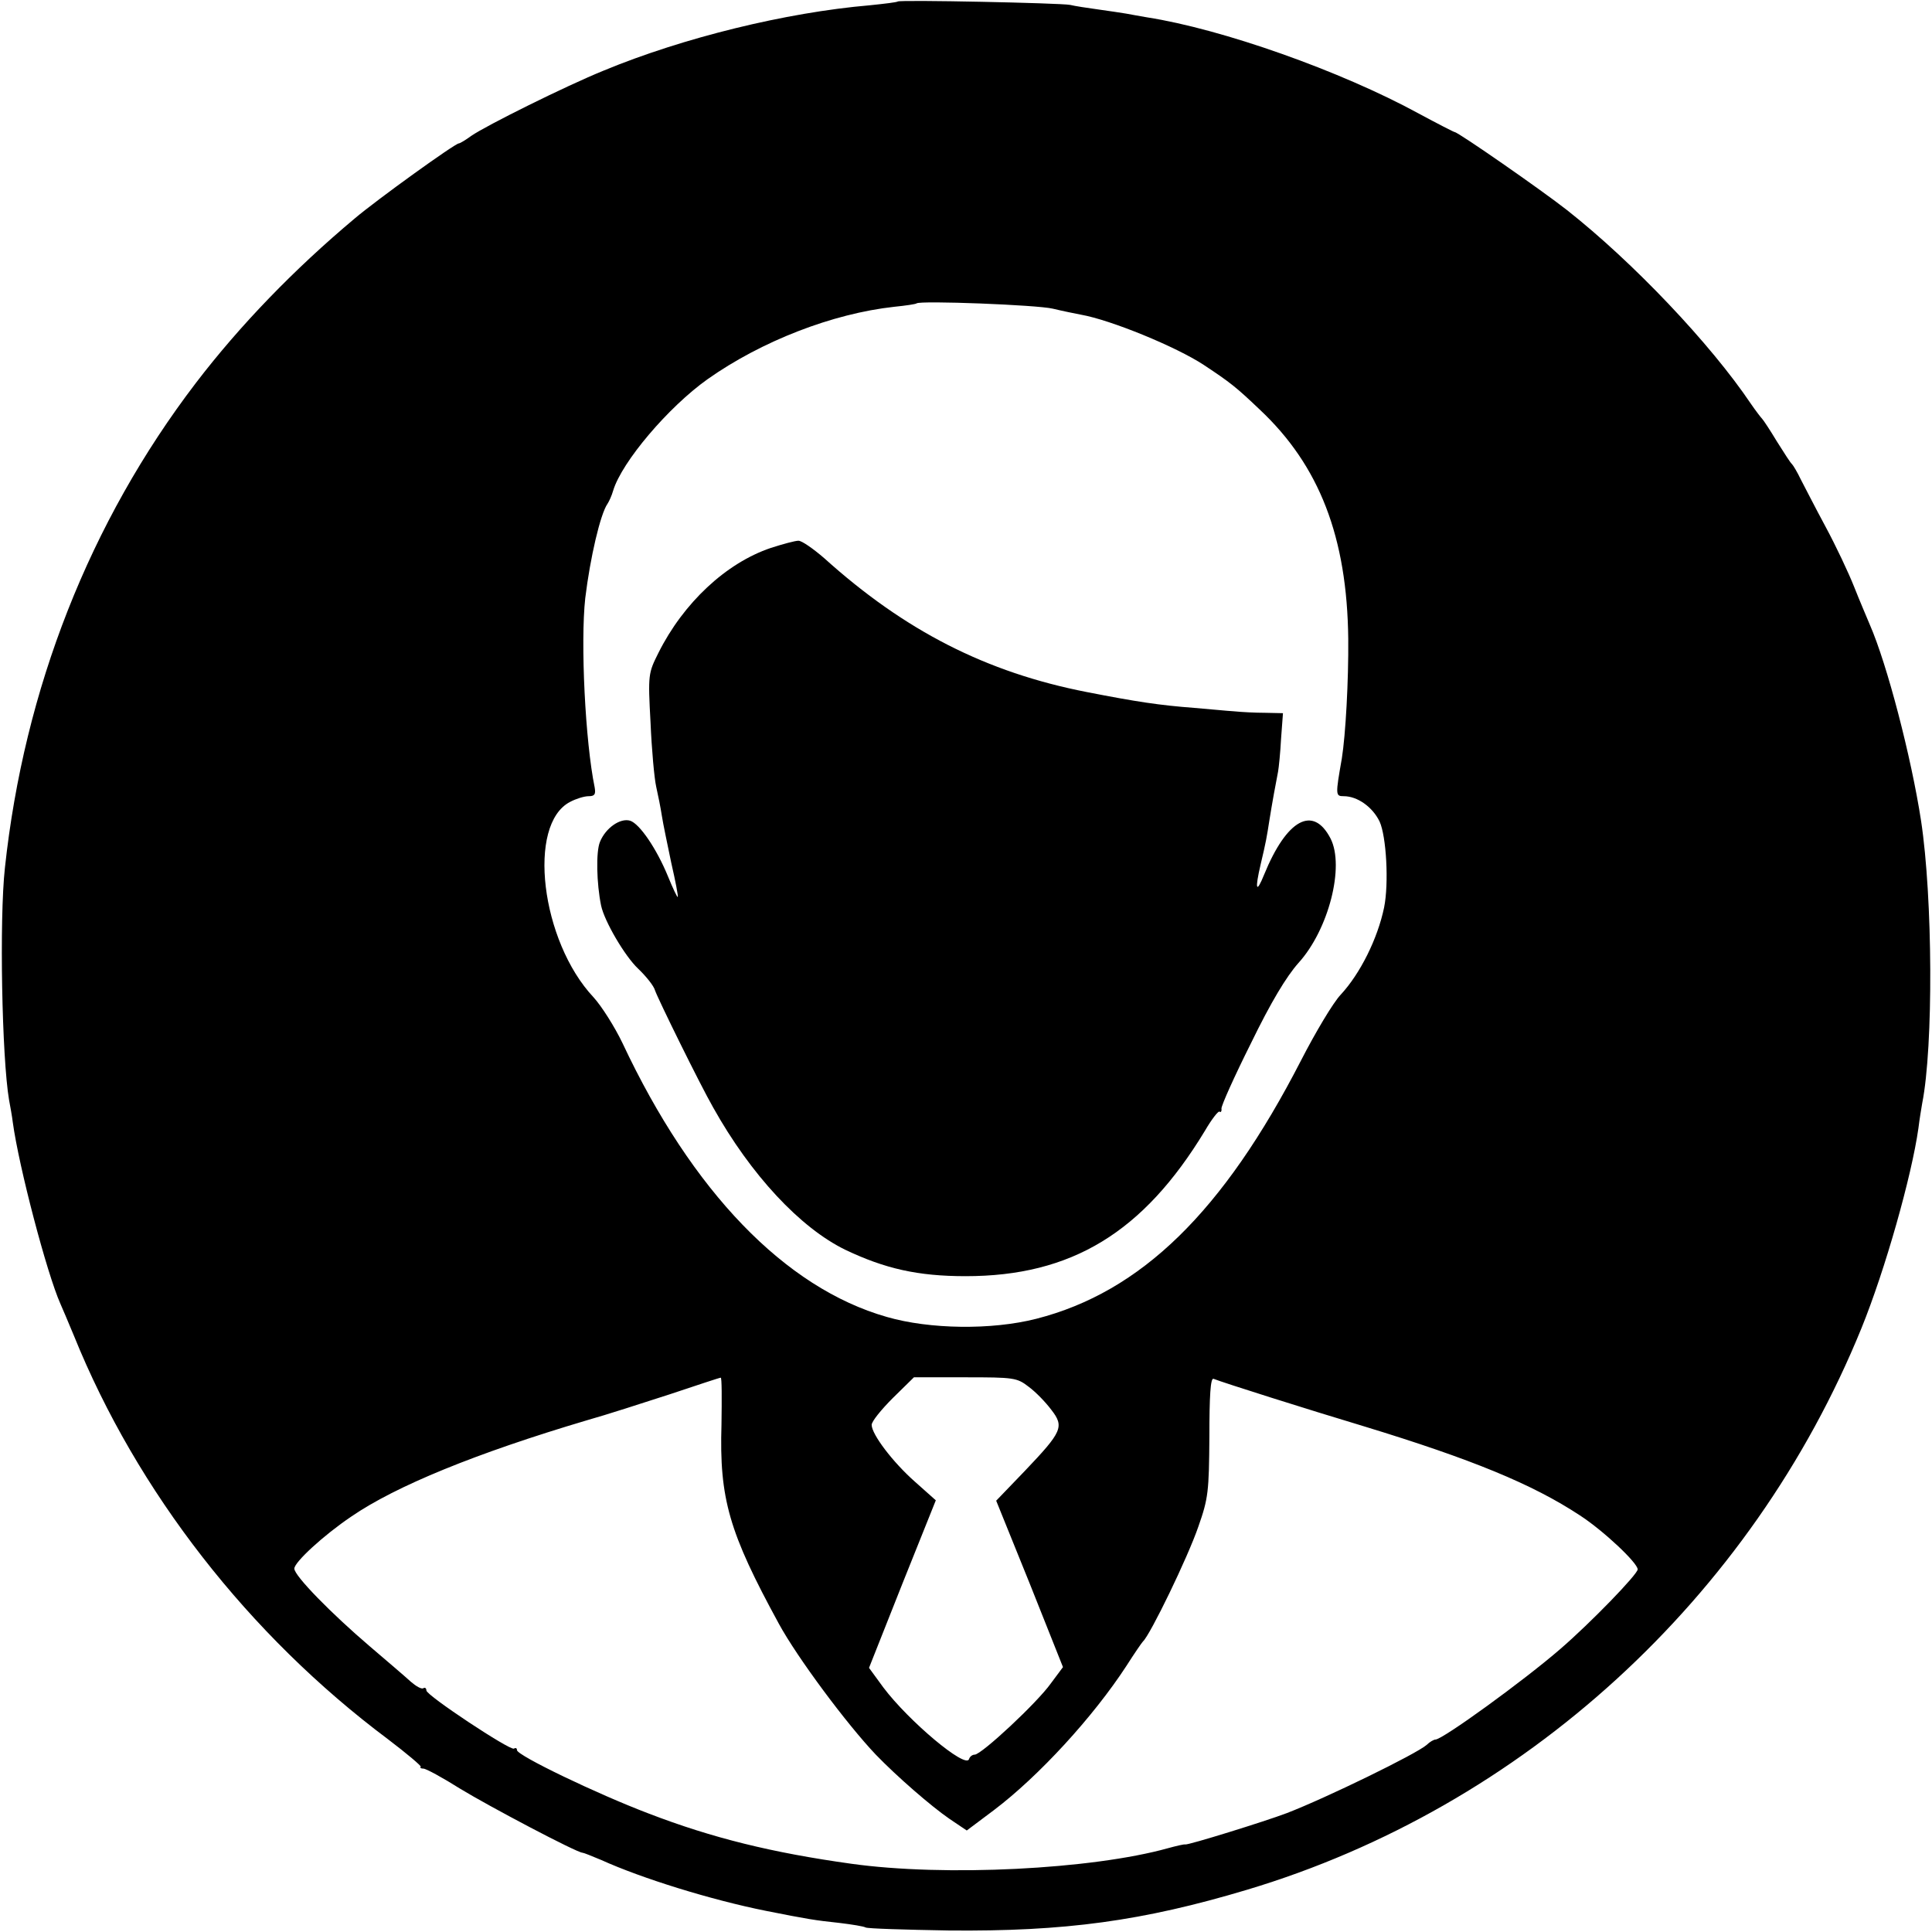
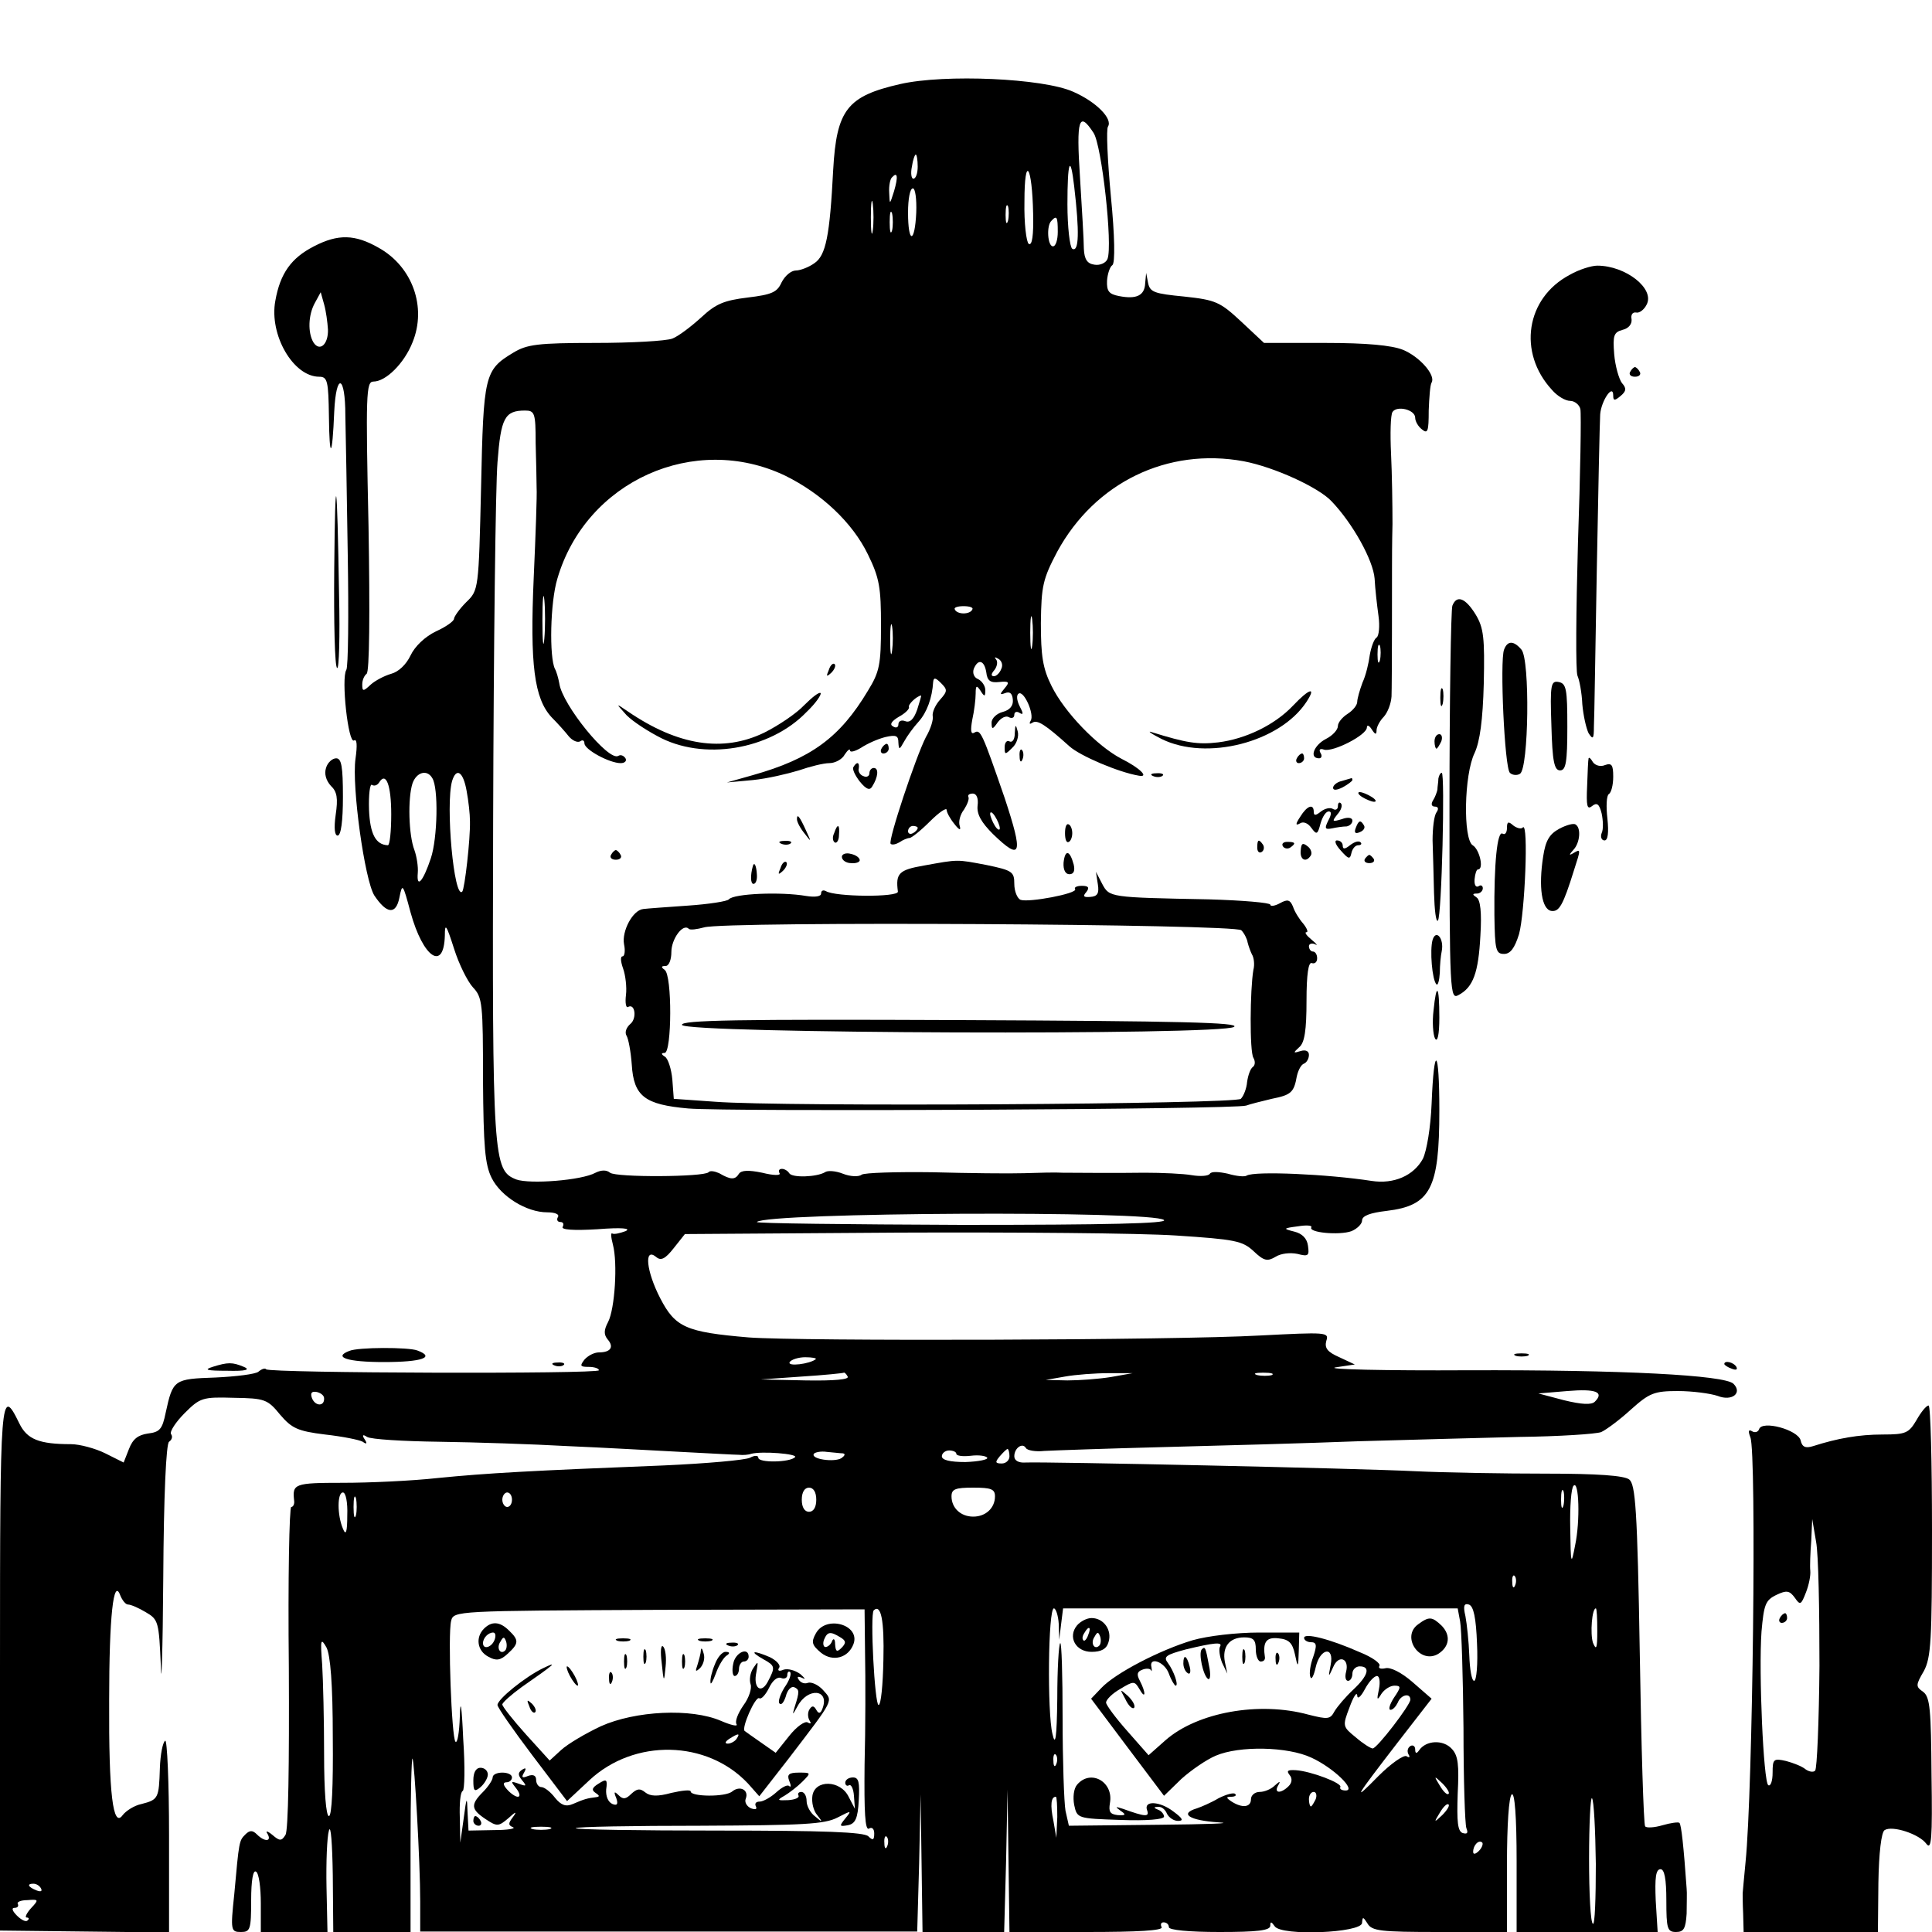
- <svg xmlns="http://www.w3.org/2000/svg" version="1.0" width="512pt" height="512pt" viewBox="0 0 512 512" preserveAspectRatio="xMidYMid meet">
-   <g transform="translate(0,512) scale(0.1,-0.1)" fill="#000000" stroke="none">
-     <path d="M2379 5116 c-2 -2 -35 -6 -74 -10 -222 -19 -495 -86 -705 -173 -101 -41 -312 -146 -351 -173 -15 -11 -30 -20 -33 -20 -10 0 -217 -149 -276 -199 -161 -135 -304 -283 -421 -436 -281 -368 -455 -810 -506 -1285 -15 -136 -8 -503 11 -615 3 -16 8 -43 10 -60 16 -117 90 -399 126 -480 5 -11 21 -49 36 -85 167 -413 463 -793 832 -1069 50 -38 89 -71 87 -73 -3 -3 1 -5 7 -5 7 0 51 -24 97 -53 77 -47 310 -170 325 -170 3 0 25 -9 49 -19 108 -49 292 -106 437 -135 111 -22 129 -25 195 -32 33 -4 64 -9 69 -12 5 -3 104 -6 220 -8 308 -3 514 25 791 108 731 219 1337 773 1628 1488 63 155 133 403 151 530 3 25 8 54 10 66 30 151 28 545 -3 749 -26 169 -90 415 -136 520 -7 17 -26 61 -41 99 -15 38 -49 110 -76 160 -27 50 -56 107 -66 126 -9 19 -20 37 -23 40 -4 3 -21 30 -40 60 -18 30 -36 57 -39 60 -3 3 -17 21 -30 40 -107 159 -312 375 -487 513 -66 52 -289 207 -298 207 -2 0 -45 22 -95 49 -207 113 -521 224 -720 255 -19 3 -44 8 -56 10 -12 2 -45 7 -74 11 -29 4 -62 9 -74 12 -24 5 -452 14 -457 9z m411 -814 c25 -6 59 -13 75 -16 79 -14 252 -85 325 -133 71 -47 86 -59 148 -118 159 -149 232 -339 235 -608 1 -111 -7 -254 -17 -317 -17 -97 -17 -100 5 -100 36 0 76 -28 95 -67 18 -39 25 -164 12 -228 -17 -82 -63 -175 -115 -231 -20 -21 -67 -100 -105 -174 -206 -401 -424 -614 -702 -685 -118 -30 -282 -28 -396 5 -270 77 -516 333 -700 725 -21 44 -56 99 -77 122 -140 149 -177 459 -62 518 15 8 37 15 49 15 16 0 19 5 16 23 -25 121 -38 384 -25 502 13 107 40 223 59 250 4 6 11 21 15 35 23 76 146 221 250 295 143 101 331 174 495 192 30 3 57 7 59 9 9 8 320 -4 361 -14z m-878 -2957 c-6 -197 20 -286 152 -528 49 -90 180 -266 257 -347 57 -59 147 -137 195 -170 l46 -31 72 54 c119 90 263 247 351 382 21 33 41 62 44 65 19 17 119 223 147 305 26 74 28 92 29 238 0 109 3 156 11 153 28 -11 246 -80 399 -126 285 -87 446 -153 572 -236 63 -41 153 -126 153 -143 0 -13 -125 -142 -205 -211 -97 -84 -312 -240 -331 -240 -4 0 -15 -6 -23 -14 -27 -24 -267 -141 -371 -181 -58 -22 -261 -85 -269 -83 -3 1 -24 -4 -46 -10 -201 -56 -591 -76 -840 -41 -208 29 -367 68 -536 133 -137 52 -349 154 -349 168 0 5 -3 7 -8 4 -10 -6 -232 141 -232 154 0 6 -4 9 -8 6 -5 -3 -19 5 -33 17 -13 12 -62 54 -109 94 -102 87 -200 187 -200 206 0 17 77 88 151 138 118 81 331 168 624 255 50 14 149 46 220 69 72 24 132 44 135 44 3 1 3 -55 2 -124z m814 100 c19 -14 45 -41 60 -61 35 -45 29 -58 -70 -162 l-76 -79 89 -220 88 -221 -32 -43 c-36 -51 -184 -189 -202 -189 -6 0 -13 -5 -15 -12 -9 -26 -160 101 -227 190 l-38 52 88 222 89 222 -55 49 c-59 52 -115 126 -115 151 0 9 25 40 56 71 l56 55 136 0 c129 0 137 -1 168 -25z" />
-     <path d="M2043 3668 c-119 -40 -232 -146 -298 -278 -27 -54 -28 -57 -21 -185 3 -71 10 -148 15 -170 5 -22 12 -57 15 -77 3 -20 15 -77 25 -125 11 -48 19 -89 17 -90 -1 -2 -13 23 -26 55 -30 73 -75 139 -100 147 -26 8 -65 -19 -80 -56 -11 -26 -9 -111 3 -169 9 -42 63 -134 98 -167 21 -20 42 -46 45 -58 8 -23 119 -249 154 -310 100 -179 231 -319 350 -377 105 -50 192 -70 319 -70 281 0 471 116 634 385 18 31 36 54 39 51 3 -3 6 1 5 8 -1 7 34 85 78 173 53 109 94 177 126 213 80 88 123 256 85 330 -46 89 -116 51 -176 -96 -21 -52 -25 -40 -9 28 14 59 16 71 23 116 7 44 17 99 23 129 2 11 6 50 8 88 l5 67 -47 1 c-27 0 -64 2 -83 4 -19 1 -67 6 -105 9 -92 7 -152 16 -285 42 -266 52 -482 162 -696 355 -29 25 -59 46 -68 46 -9 0 -42 -9 -73 -19z" />
+ <svg xmlns="http://www.w3.org/2000/svg" version="1.0" width="400pt" height="400pt" viewBox="0 0 400 400" preserveAspectRatio="xMidYMid meet">
+   <g transform="translate(0,400) scale(0.1,-0.1)" fill="#000000" stroke="none">
+     <path d="M1864 3826 c-110 -25 -132 -53 -139 -178 -7 -136 -15 -177 -39 -193 -11 -8 -29 -15 -38 -15 -10 0 -23 -11 -30 -25 -9 -20 -20 -25 -70 -31 -49 -6 -66 -13 -96 -41 -21 -19 -47 -39 -60 -44 -13 -5 -85 -9 -160 -9 -118 0 -141 -3 -169 -20 -60 -36 -62 -46 -67 -279 -5 -212 -5 -213 -31 -238 -14 -14 -25 -30 -25 -34 0 -5 -17 -17 -37 -26 -23 -11 -44 -31 -53 -50 -9 -19 -25 -34 -40 -38 -14 -4 -33 -14 -42 -22 -16 -15 -18 -15 -18 0 0 9 4 18 9 22 6 3 7 126 4 305 -6 274 -5 300 10 300 26 0 64 38 81 81 30 73 0 157 -70 196 -49 28 -84 29 -134 3 -47 -24 -70 -56 -80 -113 -13 -70 37 -157 91 -157 17 0 19 -9 20 -82 1 -92 7 -87 11 10 4 82 23 76 23 -8 1 -36 3 -166 5 -290 2 -124 1 -231 -3 -237 -11 -17 4 -154 16 -146 6 4 7 -10 3 -38 -8 -57 19 -251 39 -283 26 -39 45 -40 52 -4 6 30 7 29 23 -31 26 -94 69 -123 71 -48 0 27 3 23 19 -27 10 -32 28 -68 39 -80 20 -21 21 -34 21 -192 1 -138 4 -175 18 -203 19 -38 72 -71 115 -71 16 0 26 -4 22 -10 -3 -5 -1 -10 5 -10 6 0 8 -4 5 -10 -4 -6 22 -8 72 -5 50 4 71 2 58 -4 -11 -4 -23 -7 -27 -5 -4 3 -3 -8 1 -23 10 -38 4 -133 -10 -160 -9 -17 -9 -26 -1 -36 14 -16 6 -27 -18 -27 -10 0 -23 -7 -30 -15 -10 -13 -9 -15 9 -15 11 0 21 -3 21 -7 0 -8 -681 -6 -689 2 -2 3 -9 1 -16 -5 -6 -5 -46 -10 -89 -12 -86 -3 -88 -4 -103 -73 -7 -34 -12 -40 -37 -43 -20 -3 -31 -11 -39 -32 l-11 -28 -38 19 c-20 10 -53 19 -71 19 -66 0 -91 10 -107 43 -39 80 -40 62 -40 -506 l0 -544 175 -2 175 -2 0 201 c0 111 -4 199 -8 196 -5 -3 -10 -28 -11 -57 -2 -62 -3 -65 -38 -74 -15 -3 -32 -14 -39 -23 -20 -28 -29 43 -28 238 0 173 9 255 23 217 4 -10 11 -19 16 -19 6 0 22 -7 37 -16 26 -15 27 -20 31 -111 1 -53 4 29 5 181 1 174 6 279 12 283 6 4 8 11 4 16 -3 5 10 25 28 43 32 32 37 34 102 32 64 -1 70 -3 96 -35 24 -28 36 -34 93 -41 36 -4 71 -11 78 -15 8 -6 10 -4 4 5 -6 9 -4 11 5 5 8 -5 75 -9 149 -10 75 -1 195 -5 266 -9 72 -3 177 -9 235 -12 58 -3 112 -6 120 -6 8 -1 20 0 25 2 22 6 98 0 91 -7 -11 -11 -76 -12 -76 -1 0 5 -8 5 -17 0 -10 -5 -90 -12 -178 -16 -279 -11 -367 -16 -468 -26 -54 -6 -143 -10 -197 -10 -101 0 -105 -2 -101 -37 1 -7 -2 -13 -6 -13 -4 0 -7 -150 -5 -332 1 -200 -1 -339 -7 -347 -8 -13 -12 -13 -27 0 -11 9 -15 9 -10 2 9 -16 -6 -17 -22 -1 -9 9 -15 9 -24 0 -13 -13 -13 -13 -23 -124 -8 -75 -7 -78 14 -78 19 0 21 5 21 66 0 41 4 63 10 59 6 -3 10 -33 10 -66 l0 -59 69 0 69 0 -2 93 c-1 51 1 104 5 117 4 14 7 -28 8 -92 l1 -118 80 0 80 0 0 182 c0 100 2 179 4 177 4 -5 16 -214 16 -296 l0 -62 515 0 514 0 4 142 3 142 2 -142 2 -143 85 0 84 0 4 147 3 148 2 -147 2 -148 161 0 c104 0 158 3 154 10 -3 6 -1 10 4 10 6 0 11 -4 11 -10 0 -6 42 -10 105 -10 77 0 105 3 105 13 0 9 2 9 9 -1 13 -21 181 -14 181 7 1 13 2 13 11 -1 9 -16 27 -18 149 -18 l140 0 0 139 c0 83 4 142 10 146 6 4 10 -45 10 -139 l0 -146 146 0 146 0 -4 65 c-2 47 0 65 10 65 8 0 12 -20 12 -65 0 -58 2 -65 20 -65 16 0 20 7 22 38 0 20 1 44 0 52 -6 85 -11 133 -15 136 -2 2 -18 0 -35 -5 -17 -5 -34 -6 -36 -2 -3 4 -8 164 -11 357 -5 300 -9 351 -22 361 -11 8 -65 12 -172 12 -86 0 -208 2 -271 5 -118 6 -767 20 -807 18 -14 -1 -23 4 -23 13 0 17 17 29 24 17 3 -5 20 -8 38 -6 18 1 130 5 248 8 118 3 299 8 401 12 103 3 254 7 335 9 82 1 158 6 169 10 11 5 39 26 62 47 38 34 48 38 97 38 30 0 67 -5 82 -10 30 -12 52 6 33 25 -18 18 -229 29 -549 28 -173 -1 -297 2 -275 6 l40 6 -32 15 c-25 11 -31 19 -27 34 6 18 0 18 -137 11 -177 -10 -956 -12 -1059 -4 -130 11 -152 21 -183 81 -29 56 -34 106 -9 86 10 -9 19 -5 37 18 l23 29 441 3 c242 1 501 -1 576 -6 122 -8 137 -11 160 -32 22 -21 29 -22 46 -12 11 7 30 9 45 6 23 -6 25 -4 22 17 -2 15 -12 25 -28 29 -24 6 -24 7 7 11 18 3 30 2 28 -2 -7 -11 58 -17 83 -8 12 5 22 15 22 22 0 10 17 16 51 20 91 11 109 46 109 208 0 130 -11 140 -16 14 -2 -49 -10 -97 -18 -114 -19 -35 -60 -53 -106 -46 -90 14 -243 21 -259 11 -4 -3 -22 -1 -39 4 -18 4 -34 5 -37 0 -3 -5 -20 -6 -38 -3 -17 3 -61 5 -97 5 -71 -1 -131 0 -170 0 -14 1 -50 0 -80 -1 -30 -1 -116 0 -190 2 -74 1 -140 -1 -146 -5 -6 -5 -24 -4 -39 2 -15 6 -32 7 -37 3 -17 -10 -68 -12 -74 -2 -3 5 -10 9 -15 9 -6 0 -8 -4 -5 -9 3 -5 -12 -5 -36 1 -29 6 -43 5 -48 -2 -8 -13 -17 -13 -41 1 -9 4 -19 6 -22 2 -10 -10 -191 -11 -204 -1 -7 6 -18 6 -30 0 -29 -16 -136 -24 -164 -14 -48 19 -50 39 -48 744 1 359 5 693 9 741 7 92 15 107 57 107 20 0 22 -5 22 -67 1 -38 2 -79 2 -93 1 -14 -2 -97 -6 -186 -8 -180 1 -250 37 -289 13 -13 29 -31 36 -40 7 -8 17 -13 23 -10 5 4 9 2 9 -4 0 -13 52 -41 75 -41 9 0 13 5 10 10 -4 6 -10 8 -15 5 -20 -12 -116 106 -122 150 -2 11 -6 25 -9 30 -12 24 -10 138 5 187 59 202 284 303 472 213 75 -37 139 -97 171 -163 24 -49 27 -69 27 -147 0 -81 -3 -96 -27 -135 -58 -97 -118 -141 -239 -175 l-53 -15 54 5 c30 3 72 13 95 20 23 8 51 15 63 15 12 0 27 8 32 18 6 9 11 13 11 8 0 -4 10 -2 23 6 12 8 34 18 50 22 22 5 27 3 27 -11 1 -16 2 -16 12 2 6 11 19 29 30 41 17 19 28 49 30 82 1 10 5 9 16 -2 14 -14 14 -17 -2 -35 -9 -10 -16 -25 -15 -33 2 -7 -4 -27 -14 -44 -21 -41 -79 -215 -73 -221 3 -3 11 -1 18 3 7 5 17 9 21 9 4 0 23 15 42 34 19 19 35 30 35 24 0 -5 7 -18 16 -29 10 -13 14 -14 11 -4 -3 9 1 24 9 34 7 11 11 22 9 26 -2 4 2 7 9 7 8 0 12 -10 10 -25 -2 -18 8 -35 32 -59 59 -57 63 -43 24 75 -47 136 -50 143 -63 135 -7 -4 -8 5 -4 27 4 18 7 42 7 54 0 17 2 18 10 6 8 -13 10 -13 10 1 0 9 -7 19 -15 23 -8 3 -12 12 -9 21 9 22 22 18 26 -7 2 -18 9 -22 27 -20 20 2 22 0 11 -13 -11 -13 -10 -14 1 -10 10 4 15 -1 16 -14 1 -12 -6 -21 -21 -25 -12 -3 -23 -13 -23 -22 0 -15 2 -15 13 1 7 9 17 14 23 10 6 -3 11 -1 11 5 0 6 5 8 11 4 8 -5 8 -1 0 14 -6 12 -7 23 -2 26 11 7 33 -43 25 -56 -4 -7 -2 -8 4 -4 10 6 26 -4 76 -49 22 -20 102 -54 144 -61 22 -4 2 16 -36 35 -50 26 -118 96 -145 151 -18 36 -22 62 -22 130 1 77 4 91 34 148 78 143 228 216 386 187 63 -12 155 -54 182 -83 44 -46 86 -122 89 -160 1 -21 5 -55 8 -77 3 -21 1 -42 -4 -45 -5 -3 -11 -19 -14 -36 -2 -16 -8 -42 -15 -57 -6 -16 -11 -34 -11 -40 0 -7 -9 -18 -20 -25 -11 -7 -20 -18 -20 -25 0 -8 -11 -20 -25 -27 -25 -13 -35 -40 -14 -40 5 0 7 5 3 11 -4 7 -1 10 7 7 18 -6 89 30 89 46 0 6 5 4 10 -4 7 -11 10 -12 10 -2 0 7 7 20 15 28 8 9 15 27 16 42 1 27 1 229 1 267 0 11 0 52 1 90 0 39 -1 104 -3 146 -2 41 -1 80 3 86 9 14 47 5 47 -12 0 -7 6 -18 14 -24 12 -10 14 -4 14 39 1 27 3 54 6 58 9 15 -25 54 -60 68 -23 9 -74 14 -160 14 l-127 0 -47 44 c-44 41 -53 45 -118 52 -62 6 -71 9 -75 28 l-4 21 -2 -21 c-1 -26 -18 -34 -54 -27 -21 4 -26 10 -25 32 1 14 6 29 11 32 6 4 5 61 -3 142 -7 75 -10 140 -6 145 10 16 -24 51 -72 72 -62 28 -266 37 -358 16z m400 -101 c17 -25 40 -232 29 -261 -3 -8 -15 -14 -27 -12 -15 2 -21 11 -22 33 0 17 -4 83 -8 148 -8 121 -2 138 28 92z m-364 -70 c0 -14 -4 -25 -9 -25 -4 0 -6 11 -3 25 2 14 6 25 8 25 2 0 4 -11 4 -25z m239 -98 c1 -44 -2 -66 -9 -62 -5 3 -10 43 -9 88 0 98 16 76 18 -26z m85 57 c11 -94 10 -137 -4 -129 -5 3 -10 45 -10 92 0 89 6 106 14 37z m-373 -10 c-9 -28 -9 -29 -10 -3 -1 14 2 29 6 32 11 12 13 2 4 -29z m46 -44 c-3 -65 -17 -65 -17 0 0 28 4 50 10 50 5 0 8 -22 7 -50z m-90 -37 c-2 -16 -4 -3 -4 27 0 30 2 43 4 28 2 -16 2 -40 0 -55z m280 20 c-3 -10 -5 -4 -5 12 0 17 2 24 5 18 2 -7 2 -21 0 -30z m-240 -20 c-3 -10 -5 -2 -5 17 0 19 2 27 5 18 2 -10 2 -26 0 -35z m343 -3 c0 -16 -4 -30 -10 -30 -11 0 -14 43 -3 53 11 12 13 8 13 -23z m-1511 -202 c1 -31 -17 -47 -30 -27 -12 20 -11 57 3 82 l12 22 7 -25 c4 -14 7 -37 8 -52z m448 -640 c-2 -24 -4 -7 -4 37 0 44 2 63 4 43 2 -21 2 -57 0 -80z m886 60 c-2 -5 -10 -8 -18 -8 -8 0 -16 3 -18 8 -3 4 5 7 18 7 13 0 21 -3 18 -7z m124 -75 c-2 -16 -4 -3 -4 27 0 30 2 43 4 28 2 -16 2 -40 0 -55z m-290 -10 c-2 -16 -4 -5 -4 22 0 28 2 40 4 28 2 -13 2 -35 0 -50z m1010 -20 c-3 -10 -5 -4 -5 12 0 17 2 24 5 18 2 -7 2 -21 0 -30z m-784 -18 c-3 -8 -10 -15 -15 -15 -7 0 -6 5 1 13 6 8 7 18 3 22 -4 5 -2 5 5 1 7 -4 10 -13 6 -21z m-174 -84 c-7 -20 -15 -28 -25 -24 -8 3 -14 0 -14 -7 0 -6 -5 -8 -11 -4 -8 4 -3 11 12 20 13 7 22 16 21 20 -3 5 16 23 25 24 1 0 -3 -13 -8 -29z m-1004 -142 c13 -20 11 -124 -3 -166 -16 -48 -30 -64 -27 -30 1 12 -2 33 -7 47 -12 31 -14 107 -4 138 8 23 30 30 41 11z m71 -26 c4 -21 7 -49 7 -63 1 -37 -11 -141 -16 -146 -17 -17 -35 179 -21 229 9 29 23 19 30 -20z m-156 -49 c0 -35 -3 -64 -7 -64 -25 1 -37 23 -39 74 -1 31 2 54 6 51 5 -3 11 -1 15 5 14 23 25 -5 25 -66z m1260 -29 c0 -5 -5 -3 -10 5 -5 8 -10 20 -10 25 0 6 5 3 10 -5 5 -8 10 -19 10 -25z m-170 1 c0 -3 -4 -8 -10 -11 -5 -3 -10 -1 -10 4 0 6 5 11 10 11 6 0 10 -2 10 -4z m510 -812 c7 -7 -115 -10 -419 -10 -236 1 -427 3 -424 6 20 20 823 24 843 4z m-721 -288 c-12 -10 -60 -16 -54 -6 3 5 18 10 32 10 15 0 24 -2 22 -4z m66 -36 c4 -6 -27 -9 -87 -8 l-93 2 85 6 c47 3 86 7 87 8 1 1 5 -2 8 -8z m545 -1 c-25 -4 -65 -7 -90 -7 l-45 1 40 7 c22 4 63 7 90 7 l50 0 -45 -8z m333 4 c-7 -2 -21 -2 -30 0 -10 3 -4 5 12 5 17 0 24 -2 18 -5z m669 -55 c-7 -7 -27 -6 -64 3 l-53 14 60 5 c59 5 77 -2 57 -22z m-2631 7 c1 -17 -18 -17 -25 0 -4 11 -1 15 10 13 8 -2 15 -7 15 -13z m1074 -114 c6 -1 4 -5 -3 -10 -15 -9 -64 -2 -57 9 2 3 14 6 27 4 13 -1 28 -3 33 -3z m235 -1 c0 -4 13 -6 30 -4 16 2 31 0 34 -4 2 -4 -18 -8 -45 -9 -32 0 -49 4 -49 12 0 6 7 12 15 12 8 0 15 -3 15 -7z m110 -5 c0 -8 -7 -15 -16 -15 -14 0 -14 3 -4 15 7 8 14 15 16 15 2 0 4 -7 4 -15z m1171 -185 c-8 -42 -9 -40 -10 36 -1 44 2 84 7 88 11 12 14 -73 3 -124z m-1571 95 c0 -16 -6 -25 -15 -25 -9 0 -15 9 -15 25 0 16 6 25 15 25 9 0 15 -9 15 -25z m370 7 c0 -24 -19 -42 -45 -42 -26 0 -45 18 -45 42 0 15 8 18 45 18 37 0 45 -3 45 -18z m1177 -19 c-3 -10 -5 -4 -5 12 0 17 2 24 5 18 2 -7 2 -21 0 -30z m-2518 -20 c0 -36 -3 -43 -9 -28 -12 28 -12 75 0 75 6 0 10 -21 9 -47z m18 0 c-3 -10 -5 -2 -5 17 0 19 2 27 5 18 2 -10 2 -26 0 -35z m323 32 c0 -8 -4 -15 -10 -15 -5 0 -10 7 -10 15 0 8 5 15 10 15 6 0 10 -7 10 -15z m2077 -177 c-3 -8 -6 -5 -6 6 -1 11 2 17 5 13 3 -3 4 -12 1 -19z m-79 -121 c2 -42 -1 -77 -6 -77 -5 0 -9 24 -10 53 -1 28 -5 65 -8 81 -5 21 -3 27 7 24 10 -3 15 -28 17 -81z m-1267 -20 c1 -51 1 -154 -1 -231 -1 -98 1 -136 9 -132 6 4 11 0 11 -10 0 -14 -3 -15 -12 -6 -9 9 -92 12 -312 12 -164 0 -297 2 -294 5 2 3 118 5 258 5 213 1 257 3 284 17 29 15 30 15 16 -2 -13 -16 -12 -17 5 -14 16 3 21 14 23 52 2 37 0 47 -12 47 -9 0 -16 -5 -16 -11 0 -5 4 -8 8 -5 4 2 9 -7 10 -22 l2 -27 -13 25 c-17 35 -70 36 -75 2 -2 -13 2 -31 10 -40 12 -15 11 -16 -4 -3 -10 7 -18 22 -18 32 0 11 -5 19 -11 19 -5 0 -8 -3 -6 -7 3 -5 -7 -9 -21 -10 -23 -1 -24 0 -8 9 10 6 27 19 37 29 19 19 18 19 -7 19 -21 0 -25 -4 -20 -17 4 -10 4 -14 0 -11 -3 4 -15 -2 -27 -13 -11 -10 -27 -19 -34 -19 -8 0 -11 -4 -8 -10 3 -6 -1 -7 -10 -4 -9 4 -14 13 -11 20 7 18 -12 28 -28 15 -14 -12 -86 -11 -86 0 0 4 -18 2 -40 -3 -29 -8 -44 -7 -54 1 -11 9 -17 8 -29 -3 -11 -11 -17 -12 -26 -3 -9 9 -11 8 -5 -6 4 -12 2 -16 -8 -12 -9 4 -14 16 -13 30 3 21 1 23 -16 12 -13 -8 -15 -13 -6 -19 9 -6 9 -8 0 -9 -17 -2 -24 -4 -47 -14 -14 -6 -24 -3 -37 13 -9 12 -22 22 -28 22 -6 0 -11 7 -11 15 0 9 -6 12 -17 8 -12 -5 -14 -3 -8 7 5 9 4 11 -4 6 -9 -6 -9 -11 0 -22 10 -12 9 -13 -7 -7 -17 6 -17 5 -5 -10 7 -9 9 -17 3 -17 -5 0 -15 7 -22 15 -9 10 -9 15 -1 15 6 0 11 5 11 10 0 6 -9 10 -20 10 -11 0 -20 -4 -20 -10 0 -5 -9 -19 -20 -30 -26 -26 -25 -36 5 -56 24 -16 27 -16 48 2 15 14 18 14 9 2 -10 -13 -10 -17 0 -21 7 -3 -11 -6 -39 -6 l-53 -1 -2 38 c-1 34 -2 33 -8 -13 l-7 -50 -1 52 c-1 28 1 53 6 55 4 2 5 50 1 108 -3 70 -6 85 -7 46 -1 -33 -5 -56 -9 -52 -8 8 -16 222 -9 250 5 21 9 21 431 23 l425 1 1 -91z m38 -13 c-1 -52 -5 -94 -10 -94 -8 0 -18 188 -10 196 15 14 22 -21 20 -102z m363 74 l1 -33 4 33 4 32 408 0 409 0 5 -27 c3 -16 6 -115 7 -221 0 -106 3 -199 6 -207 4 -10 2 -13 -8 -10 -10 4 -12 23 -10 81 3 60 1 79 -12 93 -18 20 -54 18 -68 -3 -5 -7 -8 -7 -8 2 0 7 -5 10 -10 7 -6 -4 -7 -11 -4 -17 4 -6 2 -8 -4 -4 -6 3 -32 -15 -58 -41 -56 -57 -50 -47 41 71 l69 89 -39 34 c-24 21 -47 32 -57 29 -10 -2 -15 0 -12 5 3 5 -15 18 -40 28 -63 28 -116 41 -116 30 0 -5 7 -9 14 -9 12 0 13 -6 5 -30 -6 -16 -9 -35 -6 -42 2 -7 7 2 11 20 9 40 39 45 31 5 -5 -26 -5 -27 5 -5 11 27 34 19 27 -9 -3 -11 -1 -19 4 -19 5 0 9 7 9 15 0 8 7 15 15 15 23 0 18 -19 -13 -48 -16 -15 -33 -35 -39 -45 -9 -17 -14 -17 -54 -7 -102 28 -230 5 -296 -53 l-35 -31 -44 50 c-24 27 -44 54 -44 59 0 6 13 19 29 28 28 17 30 17 40 0 13 -23 14 -8 1 17 -7 13 -6 19 5 23 7 3 16 3 18 -1 2 -4 2 -1 1 6 -6 23 27 12 36 -13 5 -14 12 -25 14 -25 7 0 -4 31 -16 47 -10 13 -4 17 37 28 58 14 77 16 71 6 -3 -5 -1 -20 4 -33 l11 -23 -5 24 c-6 31 9 51 40 51 19 0 24 -5 24 -25 0 -14 5 -25 10 -25 6 0 9 3 9 8 -5 32 2 43 28 40 22 -2 29 -10 34 -33 6 -29 7 -29 8 8 l1 37 -83 0 c-47 0 -107 -7 -138 -16 -67 -20 -160 -68 -189 -99 l-21 -22 75 -100 76 -101 36 35 c20 18 52 40 71 48 49 21 149 19 198 -4 46 -21 94 -68 71 -68 -8 0 -13 3 -11 7 5 8 -61 33 -92 35 -17 1 -20 -1 -13 -10 6 -7 5 -16 -2 -23 -16 -16 -31 -15 -22 1 6 10 4 10 -7 0 -7 -7 -21 -13 -31 -13 -10 0 -18 -7 -18 -15 0 -17 -18 -19 -40 -5 -12 8 -12 10 -1 10 8 0 12 3 8 6 -3 3 -18 -1 -34 -9 -15 -9 -36 -18 -45 -21 -37 -11 -16 -25 45 -29 34 -2 -22 -4 -124 -5 l-186 -2 -7 31 c-3 17 -6 104 -6 192 0 88 -2 158 -5 155 -3 -3 -6 -54 -6 -114 -1 -83 -4 -101 -10 -74 -11 44 -9 260 3 260 4 0 9 -15 10 -32z m1115 -15 c0 -36 -2 -41 -9 -24 -6 19 -2 71 6 71 2 0 3 -21 3 -47z m-2618 -220 c1 -101 -2 -163 -8 -163 -6 0 -10 51 -10 128 0 70 -2 153 -4 186 -4 52 -3 56 9 35 8 -16 13 -75 13 -186z m2166 100 c-5 -23 -4 -25 5 -10 6 9 18 17 27 17 14 0 14 -3 -1 -25 -9 -14 -12 -25 -7 -25 5 0 11 7 15 15 6 16 26 21 26 6 0 -11 -69 -101 -78 -101 -4 0 -20 10 -35 23 -27 22 -28 23 -13 62 8 22 15 33 16 25 0 -9 7 -4 16 13 8 15 19 27 25 27 5 0 7 -12 4 -27z m-668 -155 c-3 -8 -6 -5 -6 6 -1 11 2 17 5 13 3 -3 4 -12 1 -19z m812 -62 c-3 -3 -11 5 -18 17 -13 21 -12 21 5 5 10 -10 16 -20 13 -22z m-275 -11 c-4 -8 -8 -15 -10 -15 -2 0 -4 7 -4 15 0 8 4 15 10 15 5 0 7 -7 4 -15z m-535 -37 l-2 -43 -6 35 c-7 33 -5 50 5 50 2 0 3 -19 3 -42z m1115 -97 c0 -71 -2 -127 -6 -124 -5 2 -8 63 -8 135 0 72 3 128 6 125 4 -4 7 -65 8 -136z m-318 101 c-17 -16 -18 -16 -5 5 7 12 15 20 18 17 3 -2 -3 -12 -13 -22z m-1848 -29 c-10 -2 -26 -2 -35 0 -10 3 -2 5 17 5 19 0 27 -2 18 -5z m699 -35 c-3 -8 -6 -5 -6 6 -1 11 2 17 5 13 3 -3 4 -12 1 -19z m1225 -10 c-7 -7 -12 -8 -12 -2 0 14 12 26 19 19 2 -3 -1 -11 -7 -17z m-2977 -78 c3 -6 -1 -7 -9 -4 -18 7 -21 14 -7 14 6 0 13 -4 16 -10z m-21 -41 c-9 -10 -13 -19 -9 -19 5 0 6 -3 2 -6 -3 -4 -13 1 -22 10 -9 9 -12 16 -5 16 6 0 9 3 7 8 -3 4 6 8 20 8 23 2 24 1 7 -17z" />
+     <path d="M1002 628 c-18 -18 -14 -46 9 -58 16 -9 25 -8 40 6 23 21 24 28 3 48 -19 19 -36 20 -52 4z m22 -23 c-6 -16 -24 -21 -24 -7 0 11 11 22 21 22 5 0 6 -7 3 -15z m22 -22 c-10 -10 -19 5 -10 18 6 11 8 11 12 0 2 -7 1 -15 -2 -18z" />
+     <path d="M1689 618 c-10 -18 -8 -24 11 -40 24 -19 56 -11 67 18 15 40 -57 61 -78 22z m51 -8 c12 -7 12 -12 2 -22 -9 -9 -12 -8 -13 8 0 10 -3 13 -6 7 -2 -7 -9 -13 -14 -13 -4 0 -6 7 -3 15 7 17 13 18 34 5z" />
+     <path d="M1278 603 c6 -2 18 -2 25 0 6 3 1 5 -13 5 -14 0 -19 -2 -12 -5z" />
+     <path d="M1448 603 c6 -2 18 -2 25 0 6 3 1 5 -13 5 -14 0 -19 -2 -12 -5z" />
+     <path d="M1370 557 c4 -41 5 -41 8 -8 2 18 0 37 -5 42 -5 5 -6 -11 -3 -34z" />
+     <path d="M1508 593 c7 -3 16 -2 19 1 4 3 -2 6 -13 5 -11 0 -14 -3 -6 -6z" />
+     <path d="M1332 570 c0 -14 2 -19 5 -12 2 6 2 18 0 25 -3 6 -5 1 -5 -13z" />
+     <path d="M1451 583 c0 -6 -4 -20 -7 -30 -5 -14 -4 -15 5 -7 7 7 11 20 8 30 -3 11 -5 14 -6 7z" />
+     <path d="M1292 560 c0 -14 2 -19 5 -12 2 6 2 18 0 25 -3 6 -5 1 -5 -13z" />
+     <path d="M1412 560 c0 -14 2 -19 5 -12 2 6 2 18 0 25 -3 6 -5 1 -5 -13z" />
+     <path d="M1480 554 c-6 -14 -10 -31 -9 -37 0 -7 5 2 11 18 6 17 16 33 22 37 8 5 7 8 -2 8 -7 0 -17 -12 -22 -26z" />
+     <path d="M1518 555 c-3 -14 -1 -25 3 -25 5 0 9 7 9 15 0 8 5 15 10 15 6 0 10 5 10 10 0 21 -28 9 -32 -15z" />
+     <path d="M1580 565 c25 -14 26 -16 9 -48 -14 -25 -30 -11 -23 21 4 23 4 24 -6 9 -7 -10 -9 -25 -6 -34 3 -8 -3 -28 -15 -44 -11 -16 -18 -33 -14 -39 3 -5 -11 -2 -32 7 -62 27 -178 21 -249 -11 -32 -15 -69 -37 -82 -49 l-24 -22 -49 54 c-27 30 -49 58 -49 62 0 4 18 20 40 36 69 48 77 55 44 39 -37 -18 -94 -64 -94 -76 0 -5 32 -51 72 -104 l72 -95 46 43 c93 87 244 84 329 -7 l23 -26 60 77 c97 127 93 119 72 143 -10 11 -24 17 -31 15 -7 -3 -15 0 -19 6 -5 7 -2 8 7 4 8 -4 6 -1 -4 8 -11 8 -26 12 -35 9 -9 -4 -13 -2 -9 4 4 5 -5 15 -19 22 -35 15 -44 13 -14 -4z m44 -59 c-9 -15 -14 -30 -10 -33 4 -4 9 3 13 15 3 13 11 21 17 19 11 -5 12 -8 1 -42 -5 -17 -4 -16 6 2 21 40 67 36 52 -4 -4 -11 -8 -12 -13 -3 -5 9 -9 9 -14 1 -4 -6 -4 -16 0 -23 4 -6 3 -8 -4 -4 -6 3 -23 -9 -38 -28 l-28 -35 -30 21 c-17 12 -33 23 -34 24 -8 5 22 73 30 68 4 -3 13 7 20 21 7 15 17 24 25 21 7 -3 13 0 13 6 0 6 3 9 6 6 3 -4 -2 -18 -12 -32z m-99 -106 c-3 -5 -12 -10 -18 -10 -7 0 -6 4 3 10 19 12 23 12 15 0z" />
+     <path d="M1180 530 c6 -11 13 -20 16 -20 2 0 0 9 -6 20 -6 11 -13 20 -16 20 -2 0 0 -9 6 -20z" />
+     <path d="M1261 524 c0 -11 3 -14 6 -6 3 7 2 16 -1 19 -3 4 -6 -2 -5 -13z" />
+     <path d="M1096 467 c3 -10 9 -15 12 -12 3 3 0 11 -7 18 -10 9 -11 8 -5 -6z" />
+     <path d="M980 314 c0 -22 2 -25 15 -14 8 7 15 19 15 26 0 8 -7 14 -15 14 -10 0 -15 -10 -15 -26z" />
+     <path d="M980 230 c0 -5 5 -10 11 -10 5 0 7 5 4 10 -3 6 -8 10 -11 10 -2 0 -4 -4 -4 -10z" />
+     <path d="M2230 635 c-20 -24 -3 -55 30 -55 20 0 31 6 35 20 8 25 -10 50 -35 50 -10 0 -23 -7 -30 -15z m23 -20 c-3 -9 -8 -14 -10 -11 -3 3 -2 9 2 15 9 16 15 13 8 -4z m23 -22 c-10 -10 -19 5 -10 18 6 11 8 11 12 0 2 -7 1 -15 -2 -18z" />
+     <path d="M2936 637 c-36 -26 4 -84 42 -61 23 15 26 38 7 58 -20 19 -26 20 -49 3z" />
+     <path d="M2488 585 c-7 -8 3 -54 13 -61 5 -3 6 10 2 28 -7 38 -8 40 -15 33z" />
+     <path d="M2572 570 c0 -14 2 -19 5 -12 2 6 2 18 0 25 -3 6 -5 1 -5 -13z" />
+     <path d="M2641 564 c0 -11 3 -14 6 -6 3 7 2 16 -1 19 -3 4 -6 -2 -5 -13z" />
+     <path d="M2450 556 c0 -8 4 -17 9 -20 5 -4 7 3 4 14 -6 23 -13 26 -13 6z" />
+     <path d="M2330 482 c6 -13 14 -21 18 -18 3 4 -2 14 -12 24 -18 16 -18 16 -6 -6z" />
+     <path d="M2230 305 c-7 -8 -9 -26 -6 -42 6 -28 7 -28 96 -31 54 -2 90 1 90 7 0 5 -6 12 -12 14 -10 4 -10 6 0 6 7 1 15 -6 18 -14 4 -8 14 -15 23 -15 12 0 10 5 -9 19 -28 22 -63 24 -55 3 5 -14 -3 -14 -50 3 -16 5 -17 5 -5 -4 12 -8 11 -10 -6 -9 -16 2 -19 7 -16 25 8 44 -40 71 -68 38z" />
+     <path d="M3250 3431 c-91 -48 -108 -161 -37 -238 11 -13 28 -23 38 -23 9 0 19 -8 21 -17 2 -10 0 -134 -5 -277 -4 -142 -5 -266 -1 -275 4 -9 9 -35 10 -59 2 -23 8 -50 13 -60 9 -14 11 -12 11 13 1 17 3 163 6 325 3 162 6 307 7 322 2 28 27 65 27 39 0 -11 3 -11 15 -1 12 10 13 16 3 27 -6 8 -14 35 -16 60 -3 38 -1 45 17 50 13 3 20 12 19 22 -2 9 2 15 9 14 7 -2 17 6 22 16 18 33 -43 81 -102 81 -12 0 -38 -8 -57 -19z" />
+     <path d="M3375 3230 c-3 -5 1 -10 10 -10 9 0 13 5 10 10 -3 6 -8 10 -10 10 -2 0 -7 -4 -10 -10z" />
+     <path d="M692 2823 c-1 -111 1 -204 6 -206 4 -3 6 65 4 151 -4 251 -8 273 -10 55z" />
+     <path d="M3007 2746 c-3 -8 -6 -195 -6 -415 0 -391 1 -401 19 -391 30 16 41 46 45 123 3 48 0 74 -8 79 -9 6 -9 8 1 8 6 0 12 5 12 11 0 5 -4 8 -9 4 -6 -3 -9 4 -8 15 1 11 4 20 7 20 13 0 3 42 -11 50 -20 13 -18 146 4 191 11 24 17 68 19 144 2 94 0 115 -17 143 -21 34 -39 41 -48 18z" />
+     <path d="M3114 2655 c-9 -23 1 -244 12 -255 5 -5 15 -6 21 -2 18 11 21 236 3 257 -16 19 -29 19 -36 0z" />
+     <path d="M1716 2613 c-6 -14 -5 -15 5 -6 7 7 10 15 7 18 -3 3 -9 -2 -12 -12z" />
+     <path d="M3212 2498 c2 -75 6 -93 18 -93 12 0 15 17 15 90 0 78 -2 90 -18 93 -16 3 -18 -5 -15 -90z" />
+     <path d="M2982 2555 c0 -16 2 -22 5 -12 2 9 2 23 0 30 -3 6 -5 -1 -5 -18z" />
+     <path d="M1665 2540 c-16 -17 -53 -42 -83 -57 -85 -41 -178 -27 -282 44 -25 17 -25 17 -7 -3 9 -12 40 -33 68 -48 94 -52 233 -29 309 50 19 18 31 36 29 39 -3 3 -18 -9 -34 -25z" />
+     <path d="M2677 2539 c-38 -40 -98 -69 -155 -76 -42 -5 -66 -1 -137 21 -11 4 -2 -3 20 -14 93 -46 245 -7 300 77 21 32 6 28 -28 -8z" />
+     <path d="M2101 2482 c0 -13 -5 -20 -11 -17 -5 3 -10 -2 -10 -12 0 -16 1 -16 16 -1 9 8 14 24 11 34 -4 15 -5 15 -6 -4z" />
+     <path d="M2970 2465 c0 -8 2 -15 4 -15 2 0 6 7 10 15 3 8 1 15 -4 15 -6 0 -10 -7 -10 -15z" />
+     <path d="M1825 2450 c-3 -5 -1 -10 4 -10 6 0 11 5 11 10 0 6 -2 10 -4 10 -3 0 -8 -4 -11 -10z" />
+     <path d="M2111 2434 c0 -11 3 -14 6 -6 3 7 2 16 -1 19 -3 4 -6 -2 -5 -13z" />
+     <path d="M2685 2430 c-3 -5 -1 -10 4 -10 6 0 11 5 11 10 0 6 -2 10 -4 10 -3 0 -8 -4 -11 -10z" />
+     <path d="M675 2410 c-4 -12 0 -26 10 -37 13 -12 15 -26 10 -60 -4 -28 -2 -43 4 -43 7 0 11 30 11 80 0 63 -3 80 -14 80 -8 0 -18 -9 -21 -20z" />
+     <path d="M3289 2430 c-1 -3 -2 -29 -3 -57 -2 -42 0 -50 10 -42 10 8 15 5 20 -15 3 -14 4 -33 0 -41 -3 -8 0 -15 6 -15 7 0 9 16 6 45 -3 25 -2 48 3 51 5 3 9 19 9 36 0 24 -3 29 -17 24 -9 -4 -20 -1 -25 6 -4 7 -8 11 -9 8z" />
+     <path d="M1767 2412 c-3 -4 3 -17 13 -30 14 -17 21 -19 26 -10 12 19 14 38 3 38 -5 0 -9 -5 -9 -11 0 -6 -6 -9 -12 -6 -7 2 -12 10 -10 16 2 13 -4 15 -11 3z" />
+     <path d="M2388 2393 c7 -3 16 -2 19 1 4 3 -2 6 -13 5 -11 0 -14 -3 -6 -6z" />
+     <path d="M2978 2388 c0 -7 -2 -17 -2 -23 -1 -5 -5 -16 -9 -22 -5 -8 -3 -13 4 -13 7 0 8 -5 3 -12 -5 -7 -8 -33 -8 -58 1 -25 2 -74 3 -109 1 -35 4 -61 8 -57 8 8 15 306 8 306 -3 0 -6 -6 -7 -12z" />
+     <path d="M2778 2383 c-10 -2 -18 -9 -18 -14 0 -6 8 -5 20 1 11 6 20 13 20 15 0 3 -1 4 -2 4 -2 -1 -11 -3 -20 -6z" />
+     <path d="M2820 2350 c8 -5 20 -10 25 -10 6 0 3 5 -5 10 -8 5 -19 10 -25 10 -5 0 -3 -5 5 -10z" />
+     <path d="M2770 2331 c0 -7 -5 -9 -10 -6 -6 4 -17 1 -25 -5 -11 -9 -15 -9 -15 -1 0 18 -14 13 -28 -10 -10 -15 -10 -19 -1 -14 7 5 17 1 24 -9 11 -15 13 -14 19 9 4 14 11 25 17 25 6 0 6 -6 -1 -19 -8 -16 -7 -19 8 -16 9 2 23 4 30 4 6 1 12 6 12 12 0 6 -9 8 -22 3 -20 -6 -21 -5 -9 10 8 9 11 19 7 23 -3 3 -6 1 -6 -6z" />
+     <path d="M1650 2304 c0 -6 7 -19 16 -30 14 -18 14 -18 3 6 -14 31 -19 36 -19 24z" />
+     <path d="M2205 2275 c0 -13 3 -21 8 -18 4 2 7 10 7 18 0 8 -3 16 -7 18 -5 3 -8 -5 -8 -18z" />
+     <path d="M2807 2286 c-4 -10 -1 -13 8 -9 8 3 12 9 9 14 -7 12 -11 11 -17 -5z" />
+     <path d="M3120 2286 c0 -10 -4 -15 -9 -12 -11 7 -18 -61 -17 -169 1 -72 3 -80 20 -80 13 0 22 12 31 41 12 43 20 232 8 221 -3 -4 -12 -2 -20 4 -10 9 -13 8 -13 -5z" />
+     <path d="M3228 2284 c-20 -11 -28 -24 -33 -57 -10 -64 -3 -110 17 -113 16 -2 24 11 47 85 14 43 14 44 -1 35 -10 -6 -10 -4 0 7 13 14 16 45 4 52 -4 3 -19 -1 -34 -9z" />
+     <path d="M1727 2275 c-4 -8 -3 -16 1 -19 4 -3 9 4 9 15 2 23 -3 25 -10 4z" />
+     <path d="M1618 2253 c7 -3 16 -2 19 1 4 3 -2 6 -13 5 -11 0 -14 -3 -6 -6z" />
+     <path d="M2603 2245 c0 -8 4 -12 9 -9 5 3 6 10 3 15 -9 13 -12 11 -12 -6z" />
+     <path d="M2656 2248 c3 -5 10 -6 15 -3 13 9 11 12 -6 12 -8 0 -12 -4 -9 -9z" />
+     <path d="M2693 2239 c-2 -19 11 -26 21 -10 3 5 0 14 -7 19 -10 8 -13 6 -14 -9z" />
+     <path d="M2776 2239 c16 -18 19 -19 22 -5 2 9 8 16 14 16 6 0 8 3 5 6 -4 4 -13 1 -22 -6 -10 -8 -15 -9 -15 -1 0 6 -5 11 -12 11 -6 0 -3 -9 8 -21z" />
+     <path d="M1265 2230 c-3 -5 1 -10 10 -10 9 0 13 5 10 10 -3 6 -8 10 -10 10 -2 0 -7 -4 -10 -10z" />
+     <path d="M1743 2226 c0 -7 9 -13 19 -13 10 -1 18 2 18 6 0 5 -8 11 -18 13 -10 3 -19 0 -19 -6z" />
+     <path d="M2202 2214 c-1 -15 4 -24 12 -24 9 0 12 7 9 20 -8 30 -18 32 -21 4z" />
+     <path d="M2826 2222 c-3 -5 1 -9 9 -9 8 0 12 4 9 9 -3 4 -7 8 -9 8 -2 0 -6 -4 -9 -8z" />
+     <path d="M1616 2203 c-6 -14 -5 -15 5 -6 7 7 10 15 7 18 -3 3 -9 -2 -12 -12z" />
+     <path d="M1913 2208 c-52 -9 -59 -16 -54 -54 1 -12 -130 -11 -149 1 -6 3 -10 1 -10 -5 0 -6 -12 -8 -31 -5 -52 9 -150 5 -160 -7 -3 -4 -41 -10 -85 -13 -43 -3 -85 -6 -92 -7 -22 -2 -45 -46 -40 -73 3 -14 1 -25 -3 -25 -5 0 -4 -11 1 -25 5 -14 8 -39 6 -55 -2 -16 0 -27 4 -25 15 9 19 -24 5 -35 -8 -7 -12 -17 -8 -24 4 -6 9 -33 11 -60 4 -66 27 -83 117 -91 83 -7 1133 -2 1155 6 8 3 32 9 53 14 40 8 46 13 52 47 3 13 9 24 15 26 5 2 10 10 10 18 0 8 -7 11 -17 8 -16 -5 -16 -4 -3 8 11 9 15 35 15 96 0 55 4 81 11 78 6 -2 11 2 11 10 0 8 -4 14 -9 14 -4 0 -8 5 -8 11 0 5 6 7 13 4 6 -4 3 1 -7 9 -11 9 -16 16 -11 16 4 0 1 8 -7 18 -8 9 -18 25 -21 35 -6 14 -11 16 -27 7 -11 -6 -20 -7 -20 -3 0 4 -57 9 -128 11 -205 4 -205 4 -220 32 l-13 25 4 -26 c3 -19 -1 -25 -16 -26 -13 -1 -16 1 -8 10 7 9 5 13 -9 13 -10 0 -17 -3 -14 -7 5 -9 -96 -28 -113 -22 -7 3 -13 18 -13 33 0 25 -4 28 -57 39 -63 12 -58 12 -130 -1z m657 -134 c6 -6 12 -18 13 -25 2 -8 6 -19 9 -25 4 -6 6 -21 3 -32 -7 -41 -8 -169 0 -182 4 -7 4 -15 -1 -19 -5 -3 -10 -17 -12 -31 -1 -13 -7 -29 -13 -35 -11 -11 -948 -17 -1089 -6 l-85 6 -3 40 c-2 22 -9 43 -15 47 -8 5 -9 8 -1 8 15 0 16 162 0 172 -8 6 -7 8 2 8 7 0 12 13 12 29 0 27 24 60 36 48 3 -3 17 -1 32 3 44 13 1099 7 1112 -6z" />
+     <path d="M1412 1878 c6 -18 1119 -22 1143 -4 13 9 -110 12 -565 14 -465 2 -581 0 -578 -10z" />
+     <path d="M1559 2208 c-6 -21 -5 -38 1 -38 5 0 8 9 7 20 -1 17 -5 26 -8 18z" />
+     <path d="M2966 2054 c-6 -21 -1 -83 8 -92 3 -3 6 8 7 24 0 16 2 36 4 45 5 26 -12 46 -19 23z" />
+     <path d="M2968 1908 c-3 -24 -1 -50 3 -58 5 -9 9 7 9 43 0 67 -6 75 -12 15z" />
+     <path d="M723 1203 c-34 -13 -4 -23 72 -23 79 0 107 10 69 24 -18 7 -123 7 -141 -1z" />
+     <path d="M3138 1193 c6 -2 18 -2 25 0 6 3 1 5 -13 5 -14 0 -19 -2 -12 -5z" />
+     <path d="M440 1170 c-19 -6 -12 -8 30 -8 39 -1 49 2 35 8 -24 10 -33 10 -65 0z" />
+     <path d="M1148 1173 c7 -3 16 -2 19 1 4 3 -2 6 -13 5 -11 0 -14 -3 -6 -6z" />
+     <path d="M3570 1176 c0 -2 7 -7 16 -10 8 -3 12 -2 9 4 -6 10 -25 14 -25 6z" />
+     <path d="M3968 1060 c-16 -27 -22 -30 -70 -30 -50 0 -94 -8 -144 -24 -16 -5 -23 -2 -26 12 -6 22 -80 42 -86 23 -2 -6 -9 -8 -15 -4 -7 4 -8 0 -3 -13 13 -32 5 -732 -10 -879 -3 -33 -6 -62 -6 -65 0 -3 0 -22 1 -42 l1 -38 139 0 139 0 1 102 c1 61 6 105 13 109 16 10 71 -8 86 -28 11 -15 13 9 11 142 -1 135 -3 161 -17 172 -16 11 -16 14 1 43 15 28 17 63 17 291 0 142 -3 259 -7 259 -5 0 -16 -14 -25 -30z m-201 -509 c-1 -115 -5 -213 -9 -217 -4 -4 -13 -2 -20 3 -7 6 -25 13 -40 17 -26 6 -28 4 -28 -24 0 -17 -4 -29 -9 -26 -10 7 -20 234 -14 318 5 56 8 65 31 76 21 10 27 9 38 -6 11 -16 13 -15 23 11 6 15 10 35 9 45 -1 9 0 37 2 62 l2 45 8 -47 c5 -26 7 -141 7 -257z" />
+     <path d="M3685 650 c-3 -5 -1 -10 4 -10 6 0 11 5 11 10 0 6 -2 10 -4 10 -3 0 -8 -4 -11 -10z" />
  </g>
</svg>
